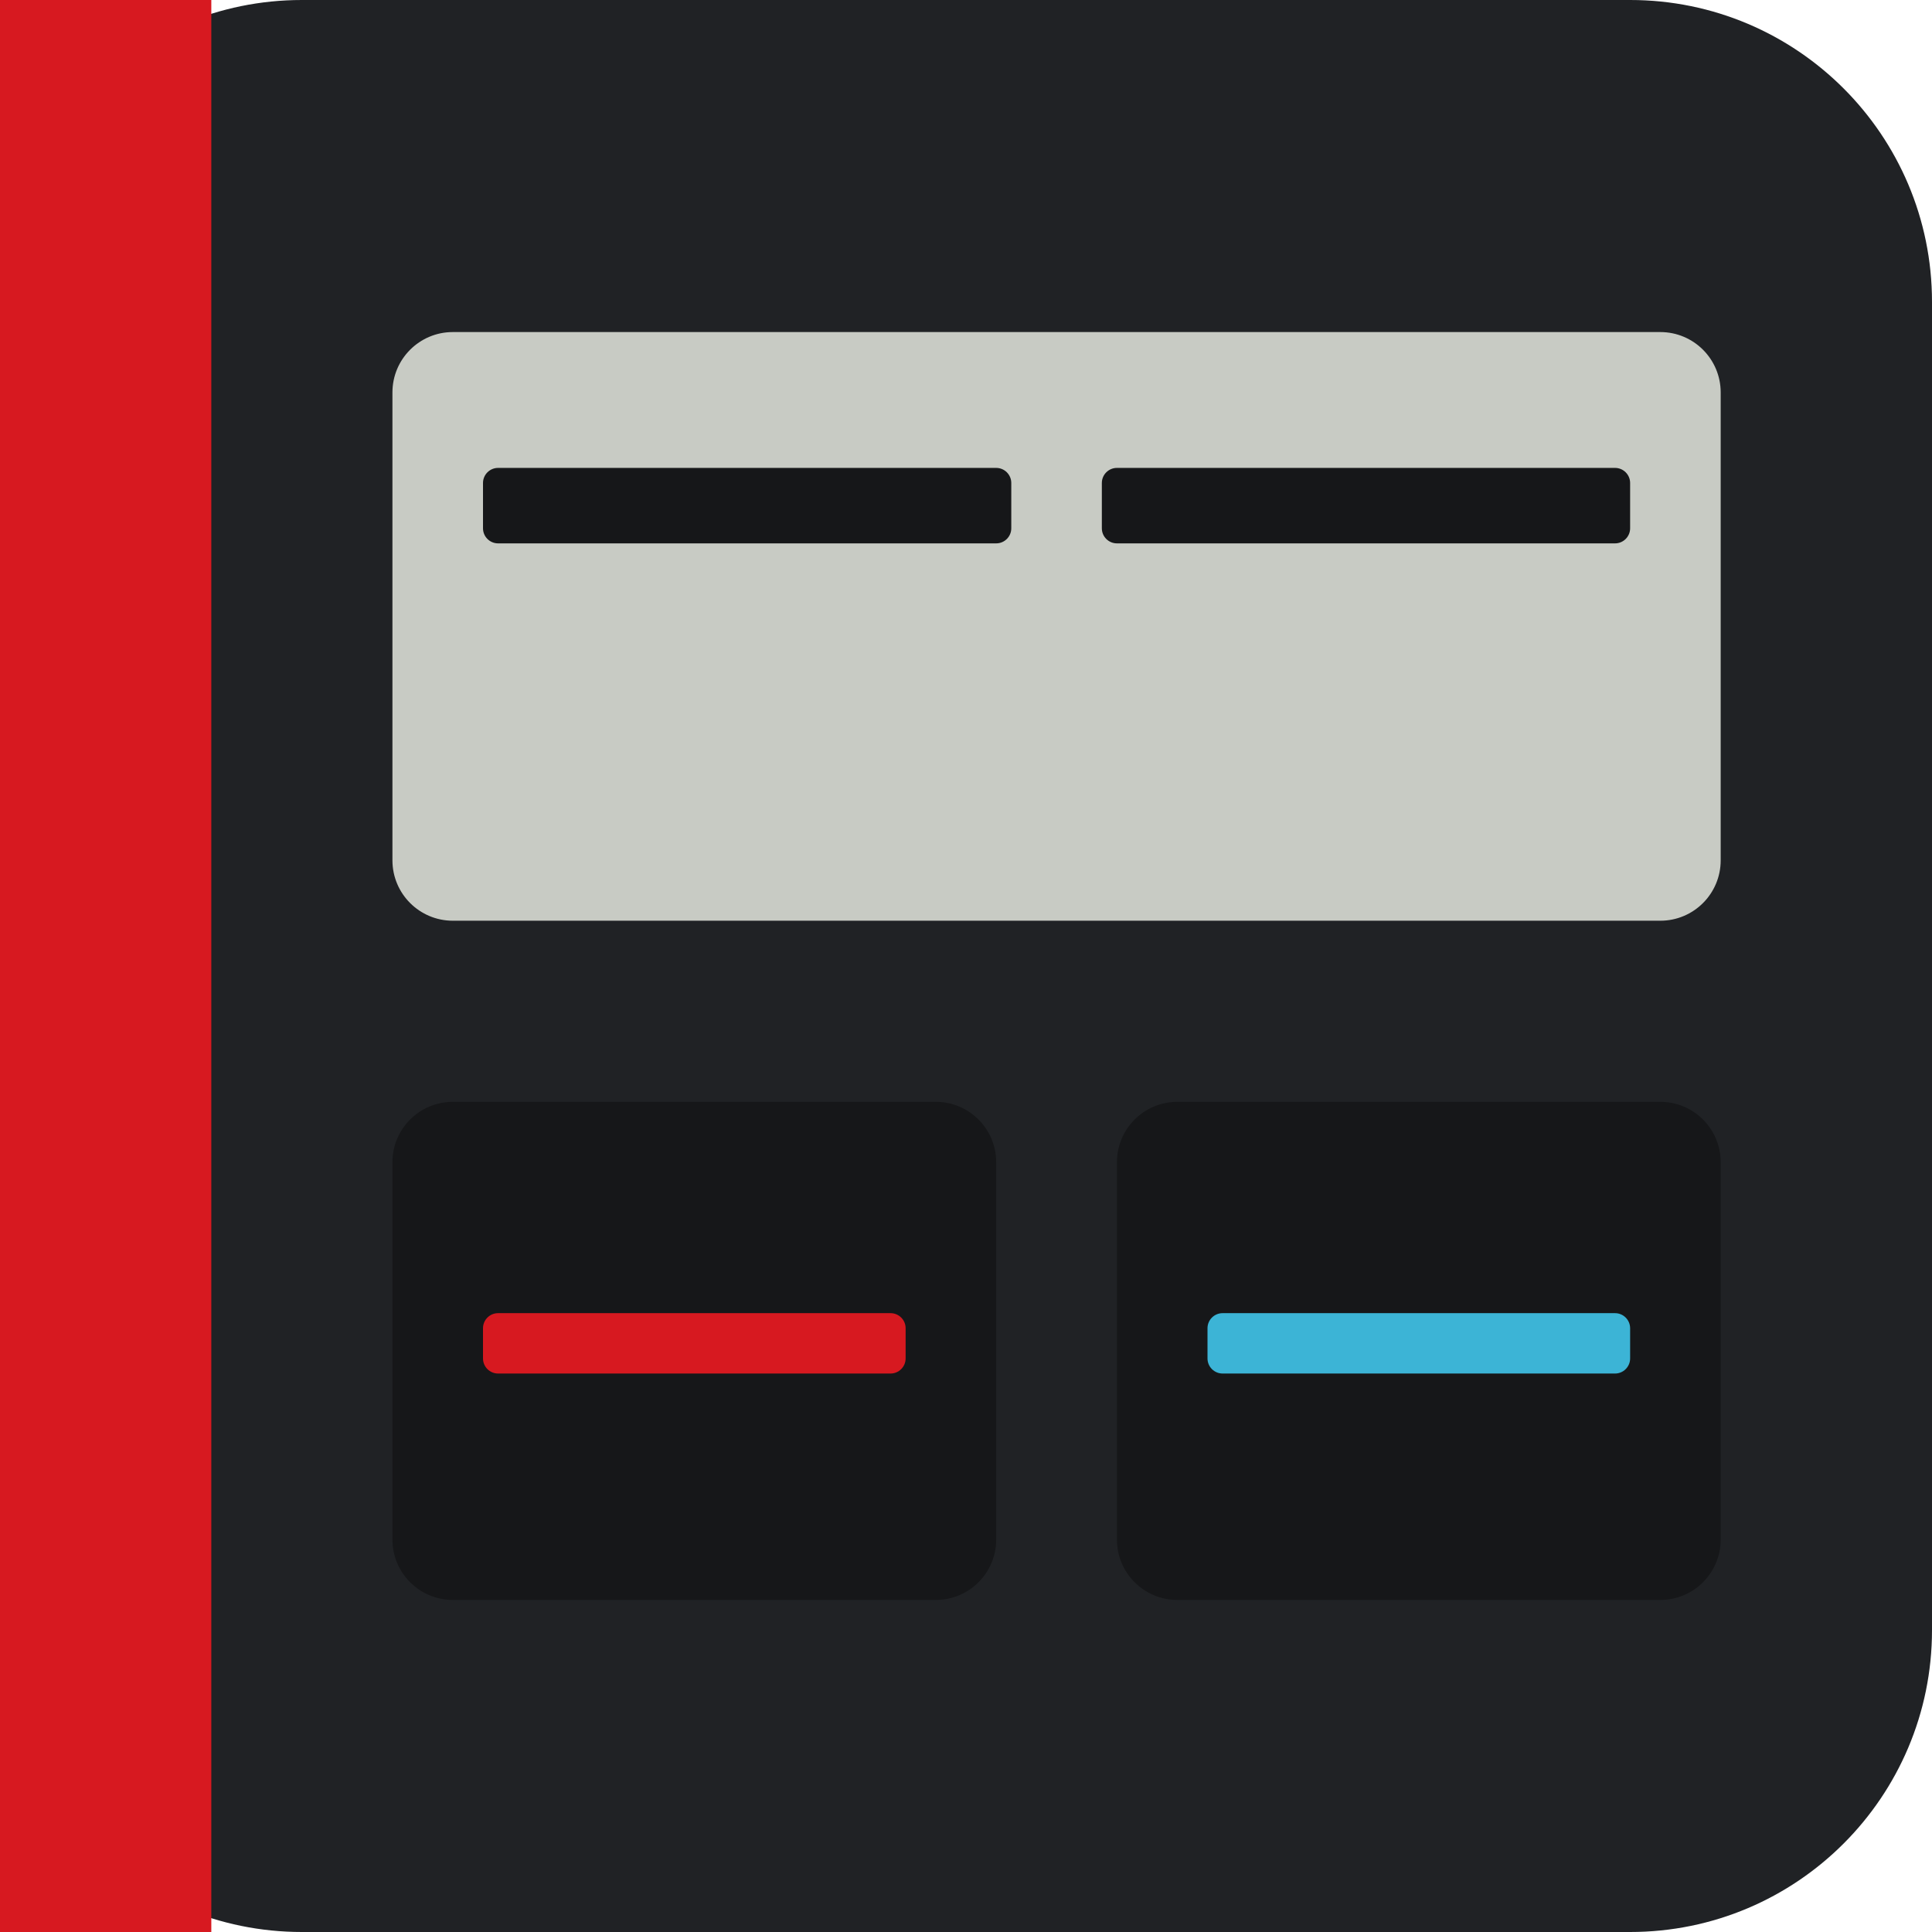
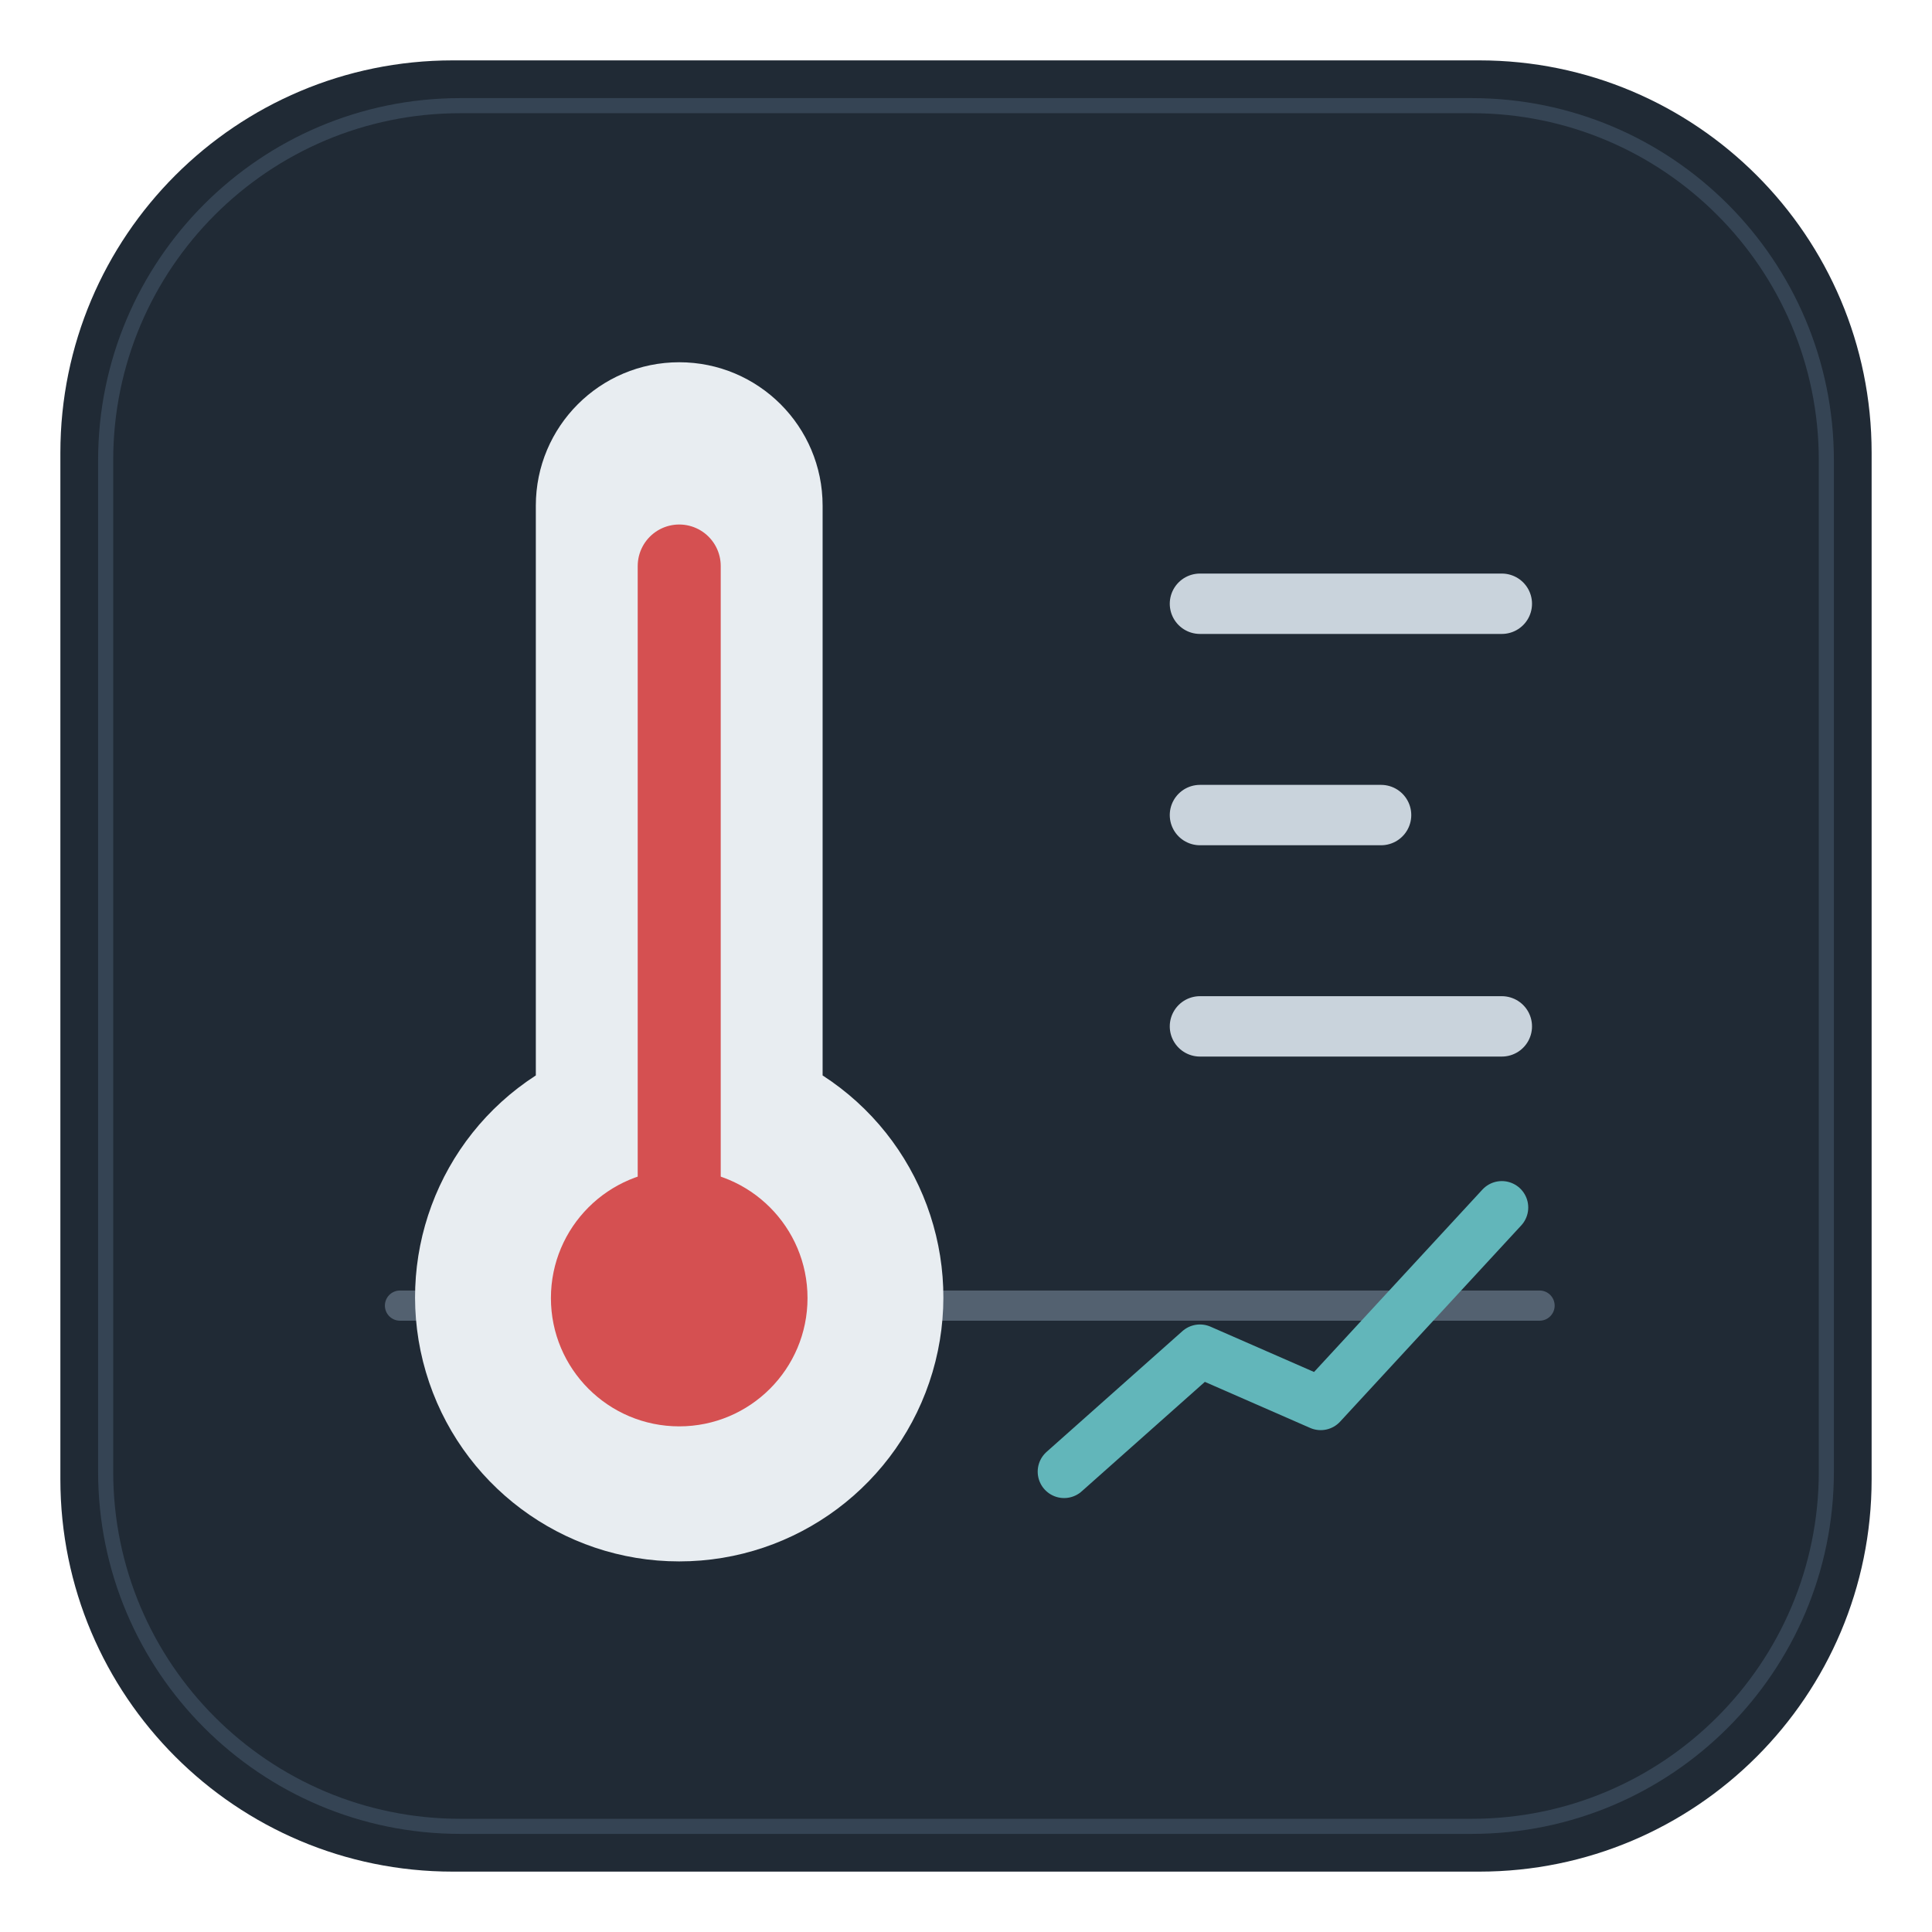
- <svg xmlns="http://www.w3.org/2000/svg" width="256" height="256" viewBox="0 0 256 256">
-   <rect width="256" height="256" rx="40" fill="#202225" />
-   <rect width="28" height="256" fill="#D71920" />
-   <rect x="52" y="44" width="176" height="78" rx="8" fill="#C8CBC4" />
-   <rect x="64" y="62" width="70" height="10" rx="2" fill="#161719" />
-   <rect x="146" y="62" width="70" height="10" rx="2" fill="#161719" />
-   <rect x="52" y="146" width="80" height="66" rx="8" fill="#161719" />
-   <rect x="148" y="146" width="80" height="66" rx="8" fill="#161719" />
-   <rect x="64" y="174" width="56" height="8" rx="2" fill="#D71920" />
-   <rect x="160" y="174" width="56" height="8" rx="2" fill="#3CB4D6" />
+ <svg xmlns="http://www.w3.org/2000/svg" width="512" height="512" viewBox="0 0 512 512">
+   <rect x="16" y="16" width="480" height="480" rx="104" fill="#202a35" />
+   <rect x="28" y="28" width="456" height="456" rx="94" fill="none" stroke="#354454" stroke-width="4" />
+   <path d="M106 346H408" fill="none" stroke="#536170" stroke-width="8" stroke-linecap="round" />
+   <path d="M318 160H398M318 216H366M318 272H398" fill="none" stroke="#c9d3dc" stroke-width="16" stroke-linecap="round" />
+   <path d="M218 134a38 38 0 0 0-76 0v151a70 70 0 1 0 76 0Z" fill="#e8edf1" />
+   <path d="M180 150V316" fill="none" stroke="#d55051" stroke-width="22" stroke-linecap="round" />
+   <circle cx="180" cy="344" r="34" fill="#d55051" />
+   <path d="m282 390 36-32 32 14 48-52" fill="none" stroke="#62b6ba" stroke-width="14" stroke-linecap="round" stroke-linejoin="round" />
</svg>
